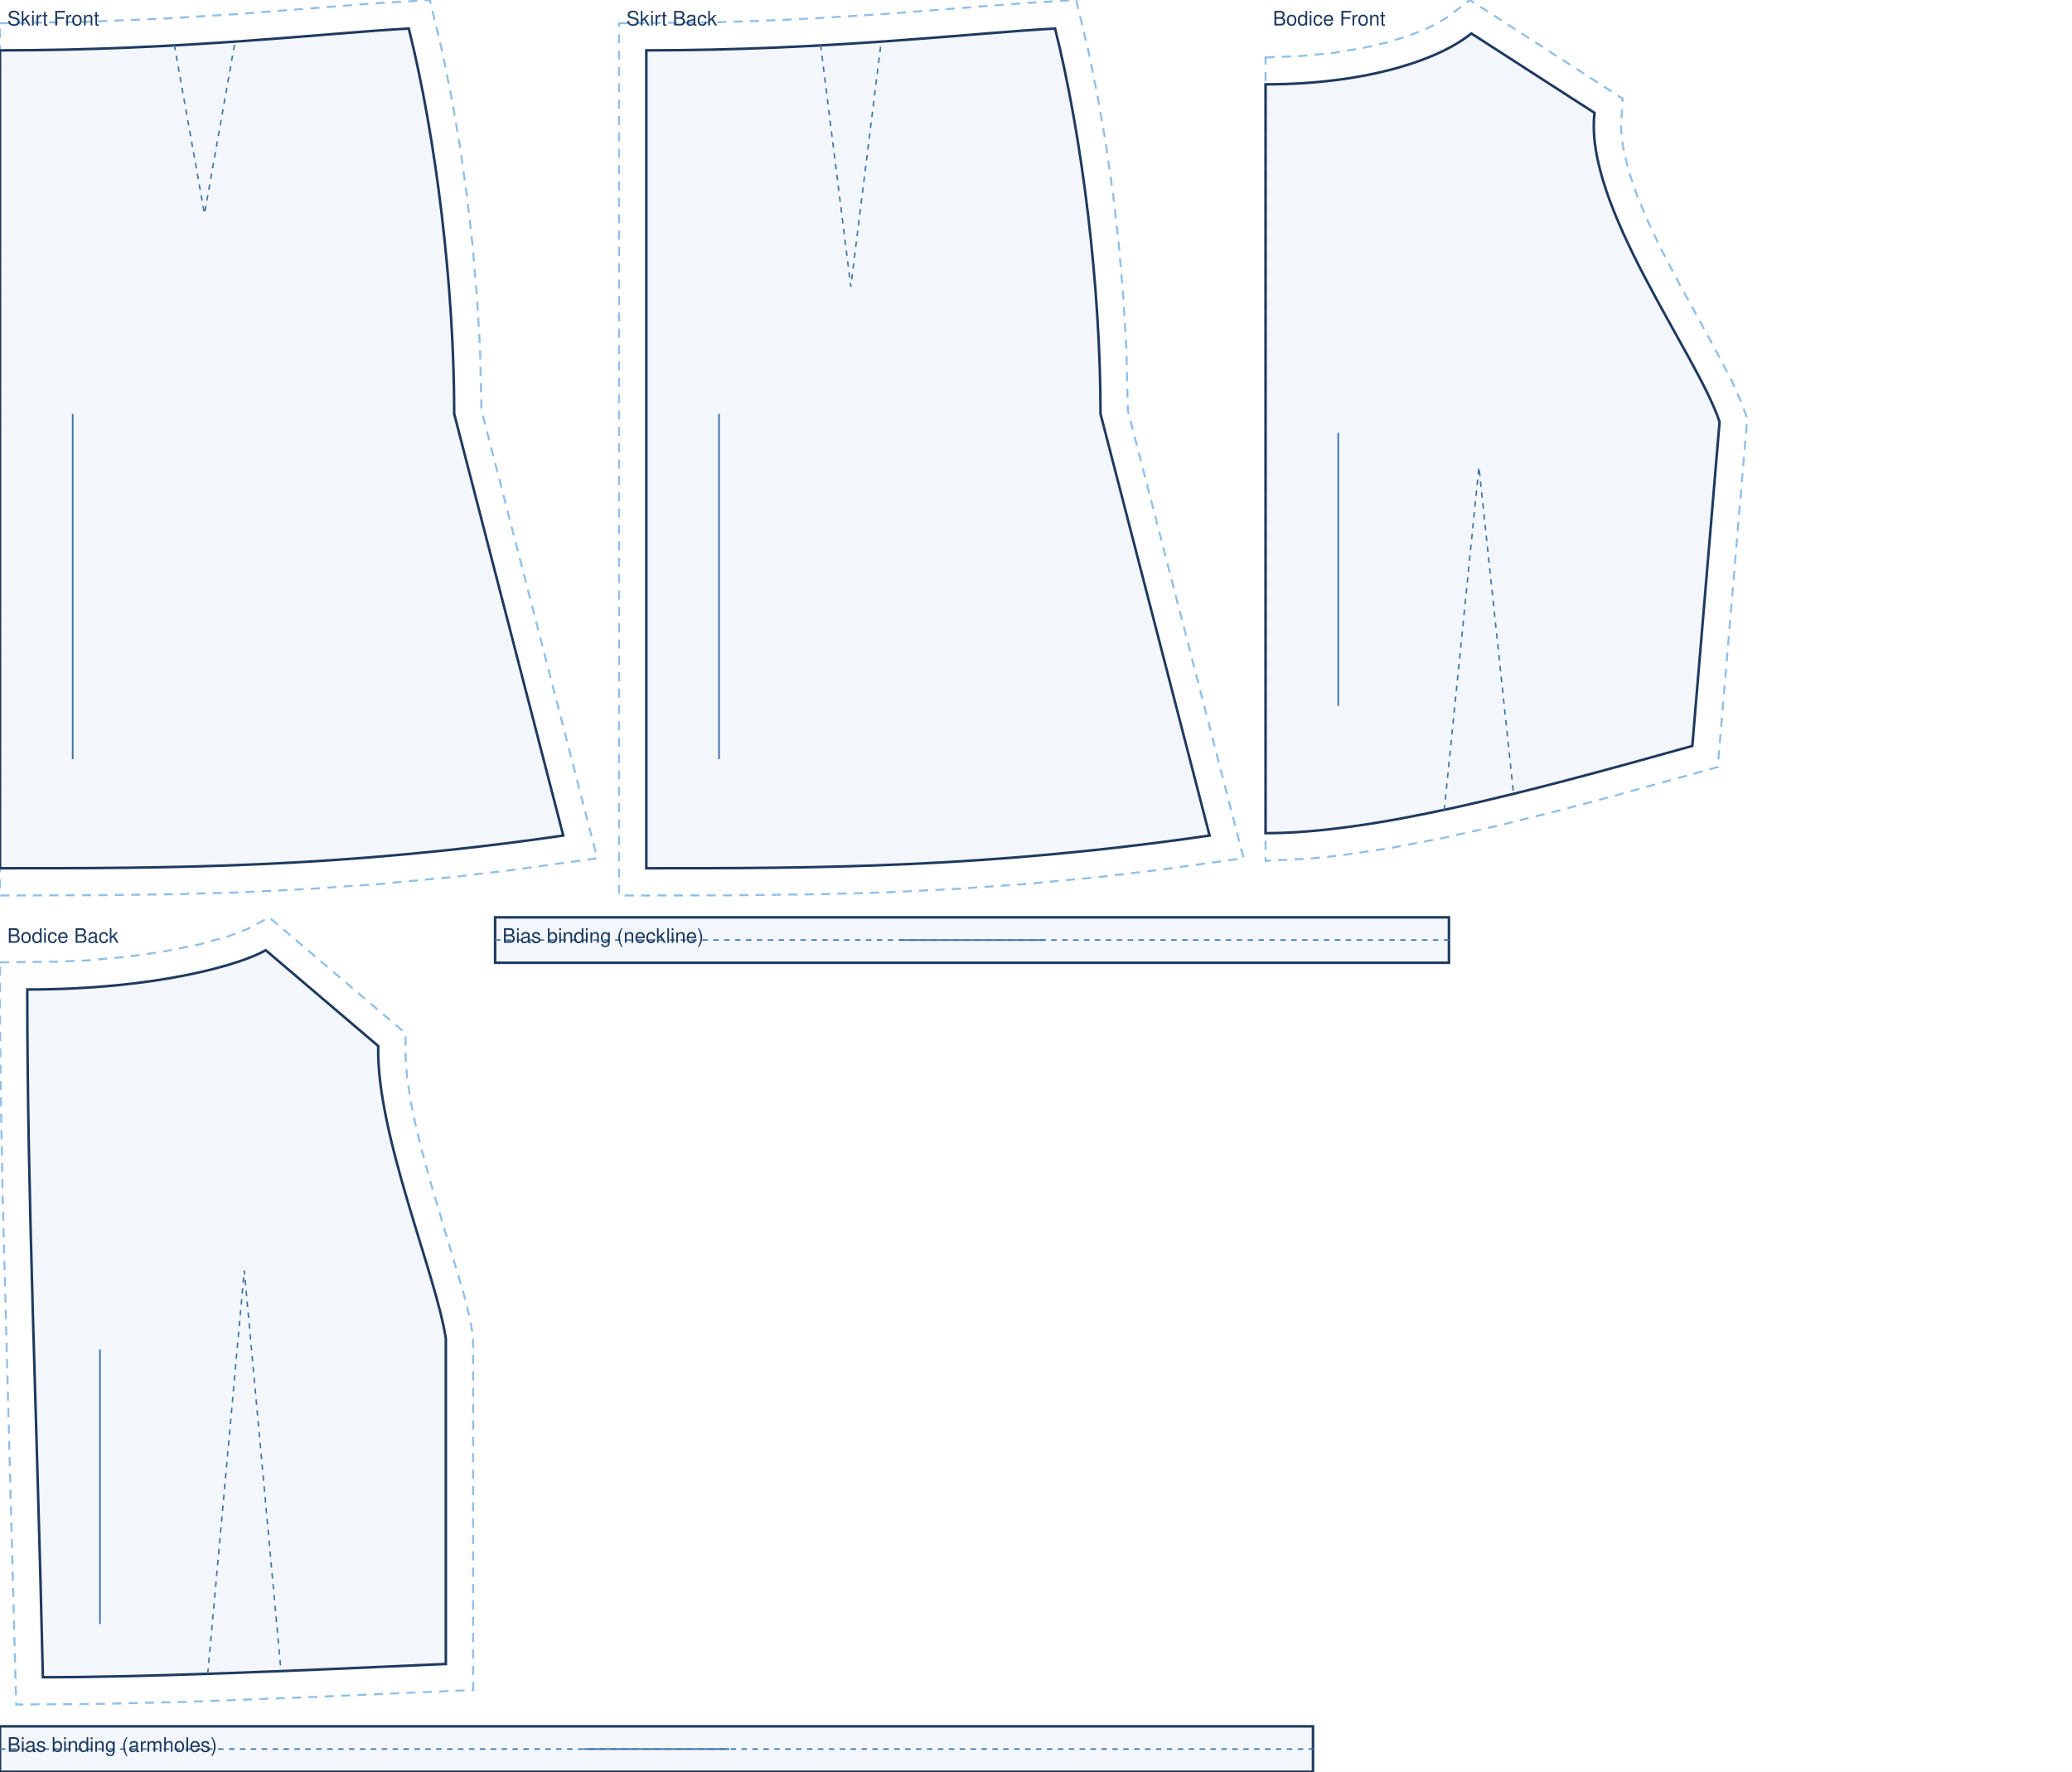
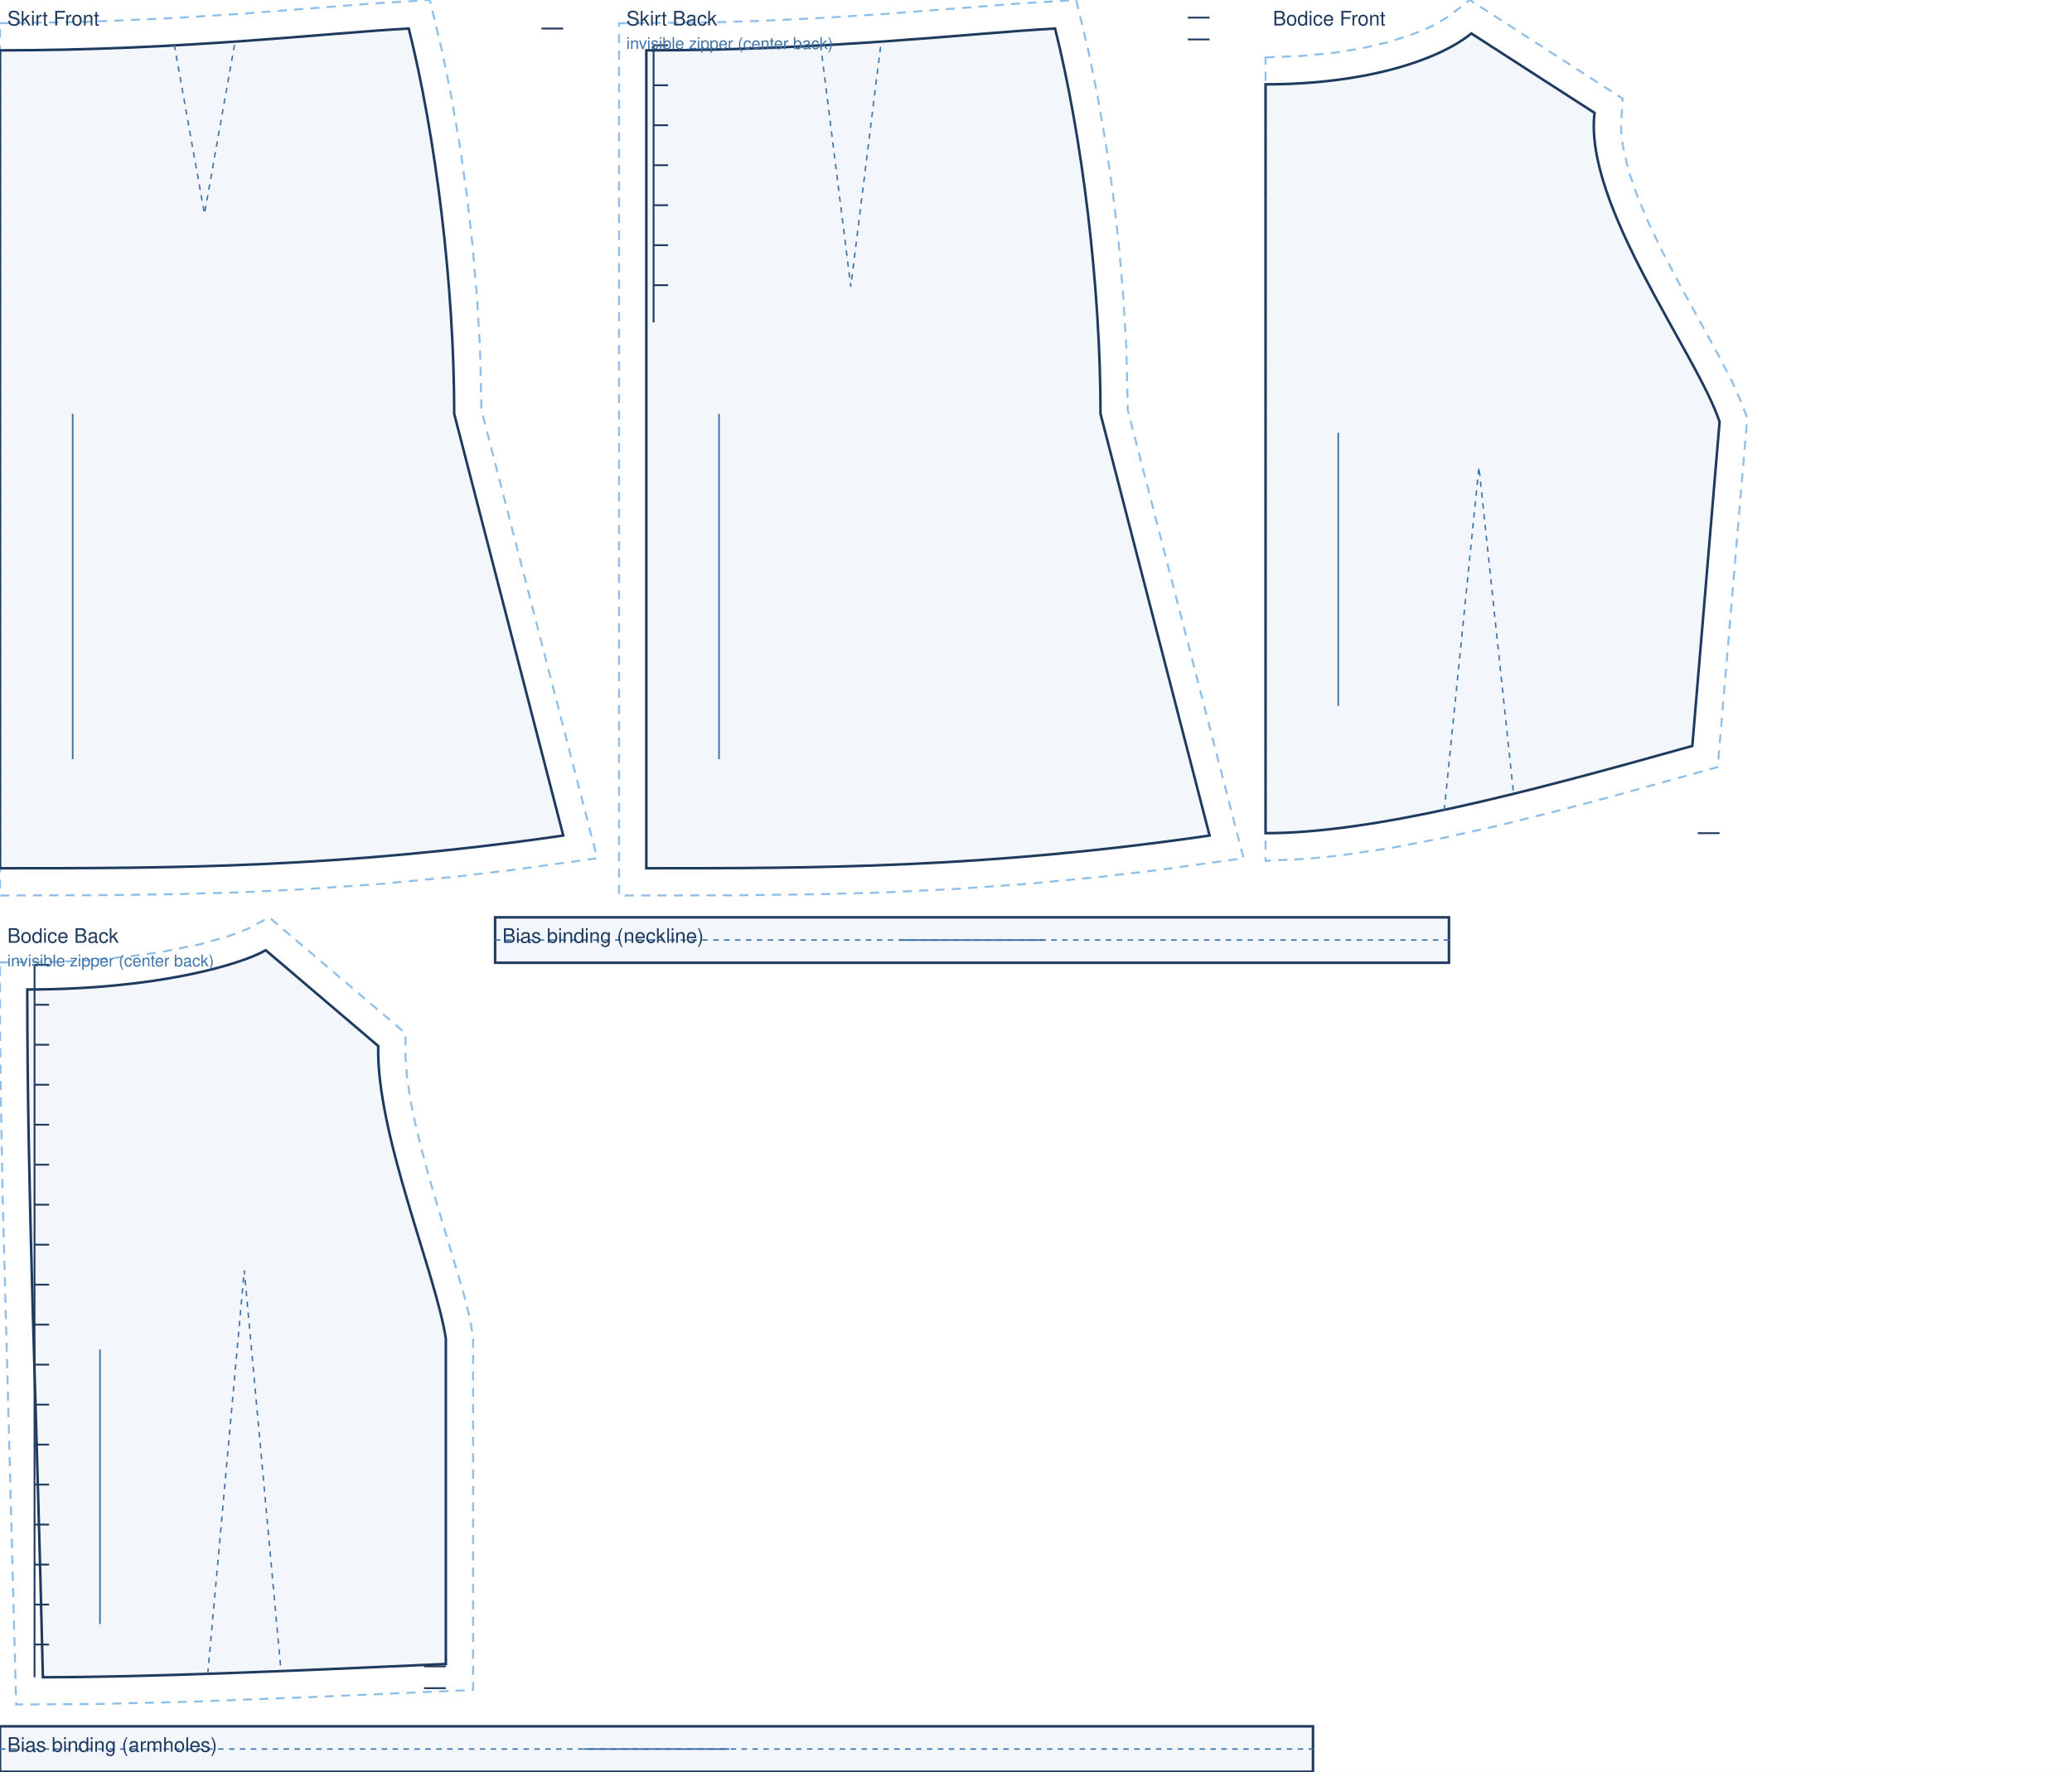
<svg xmlns="http://www.w3.org/2000/svg" viewBox="0 0 1140.0 974.8" width="100%" role="img">
  <rect width="1140.0" height="974.8" fill="#fff" />
  <path transform="translate(0.0 27.7)" d="M 0.0 -14.9 L 48.2 -15.7 L 92.5 -17.6 L 132.5 -20.1 L 205.4 -25.8 L 236.5 -27.7 L 243.2 0.2 L 248.3 25.3 L 252.9 51.8 L 256.8 79.2 L 260.0 107.2 L 262.4 135.4 L 264.1 163.5 L 264.9 198.0 L 328.6 444.5 L 281.4 451.0 L 252.0 454.5 L 209.8 458.6 L 169.7 461.4 L 131.4 463.3 L 94.4 464.3 L 58.5 464.8 L 0.0 465.0 Z" fill="none" stroke="#8fbfe8" stroke-width="1.1" stroke-dasharray="5 4" />
  <path transform="translate(0.0 27.7)" d="M 0.0 0.0 C 101.2 0.0 179.9 -9.6 224.9 -12.0 C 239.9 48.0 249.9 130.0 249.9 200.0 L 309.9 432.0 C 185.9 450.0 93.0 450.0 0.0 450.0 L 0.0 0.0 Z" fill="rgba(63,116,168,.06)" stroke="#1f3a5f" stroke-width="1.4" />
  <path transform="translate(0.0 27.7)" d="M 95.9 -3.0 L 112.5 90.0 L 129.0 -3.0" fill="none" stroke="#3f74a8" stroke-width="0.8" stroke-dasharray="3 3" />
+   <path transform="translate(0.0 27.7)" d="M 309.9 -12.0 L 297.9 -12.0" fill="none" stroke="#1f3a5f" stroke-width="1.0" />
  <line transform="translate(0.0 27.7)" x1="40.0" y1="200.0" x2="40.0" y2="390.0" stroke="#3f74a8" stroke-width="0.9" />
  <text transform="translate(0.0 27.7)" x="4.0" y="-13.7" font-family="Helvetica,Arial,sans-serif" font-size="11" fill="#1f3a5f">Skirt Front</text>
  <path transform="translate(355.6 27.7)" d="M -15.0 -14.9 L 36.5 -15.4 L 59.7 -16.1 L 92.5 -17.6 L 132.5 -20.1 L 205.4 -25.8 L 236.5 -27.7 L 243.2 0.2 L 248.3 25.3 L 252.9 51.8 L 256.8 79.2 L 260.0 107.2 L 262.4 135.4 L 264.1 163.5 L 264.9 198.0 L 328.6 444.5 L 281.4 451.0 L 252.0 454.5 L 209.8 458.6 L 169.7 461.4 L 131.4 463.3 L 94.4 464.3 L 46.7 464.9 L -15.0 465.0 Z" fill="none" stroke="#8fbfe8" stroke-width="1.1" stroke-dasharray="5 4" />
  <path transform="translate(355.6 27.7)" d="M 0.0 0.0 C 101.2 0.0 179.9 -9.6 224.9 -12.0 C 239.9 48.0 249.9 130.0 249.9 200.0 L 309.9 432.0 C 185.9 450.0 93.0 450.0 0.0 450.0 L 0.0 0.0 Z" fill="rgba(63,116,168,.06)" stroke="#1f3a5f" stroke-width="1.4" />
  <path transform="translate(355.6 27.7)" d="M 95.9 -3.0 L 112.5 130.0 L 129.0 -3.0" fill="none" stroke="#3f74a8" stroke-width="0.8" stroke-dasharray="3 3" />
+   <path transform="translate(355.6 27.7)" d="M 309.9 -18.0 L 297.9 -18.0 M 309.9 -6.0 L 297.9 -6.0 M 4.0 -2.8 L 4.0 149.7 M 4.0 -2.8 L 12.0 -2.8 M 4.0 19.2 L 12.0 19.2 M 4.0 41.2 L 12.0 41.2 M 4.0 63.2 L 12.0 63.2 M 4.0 85.2 L 12.0 85.2 M 4.0 107.2 L 12.0 107.2 M 4.0 129.2 L 12.0 129.2" fill="none" stroke="#1f3a5f" stroke-width="1.0" />
  <line transform="translate(355.6 27.7)" x1="40.0" y1="200.0" x2="40.0" y2="390.0" stroke="#3f74a8" stroke-width="0.9" />
  <text transform="translate(355.6 27.7)" x="-11.0" y="-13.7" font-family="Helvetica,Arial,sans-serif" font-size="11" fill="#1f3a5f">Skirt Back</text>
+   <text transform="translate(355.6 27.7)" x="-11.0" y="-0.7" font-family="Helvetica,Arial,sans-serif" font-size="9" fill="#3f74a8">invisible zipper (center back)</text>
  <path transform="translate(696.3 18.4)" d="M 0.0 13.2 L 19.5 12.4 L 37.3 10.7 L 53.3 8.1 L 67.5 4.8 L 79.7 0.9 L 86.8 -1.9 L 92.9 -4.7 L 100.1 -9.0 L 112.4 -18.4 L 196.5 35.9 L 195.6 50.4 L 195.8 55.8 L 196.6 61.8 L 199.5 74.8 L 204.3 88.9 L 210.6 103.9 L 217.9 119.2 L 225.9 134.5 L 249.8 178.2 L 256.5 191.2 L 261.9 203.3 L 265.0 211.7 L 248.8 403.6 L 192.8 419.2 L 159.6 428.0 L 127.8 435.9 L 97.4 442.7 L 68.6 448.2 L 41.4 452.2 L 24.3 454.0 L 0.0 455.2 L 0.0 43.5 Z" fill="none" stroke="#8fbfe8" stroke-width="1.1" stroke-dasharray="5 4" />
  <path transform="translate(696.3 18.4)" d="M 0.0 28.0 C 56.6 28.0 96.2 14.0 113.2 0.0 L 181.0 43.7 C 175.0 94.7 237.4 176.3 249.8 213.7 L 234.8 392.0 C 140.8 418.4 58.7 440.0 0.0 440.0 C 0.0 275.2 0.0 151.6 0.0 28.0 Z" fill="rgba(63,116,168,.06)" stroke="#1f3a5f" stroke-width="1.4" />
  <path transform="translate(696.3 18.4)" d="M 98.3 427.5 L 117.4 238.5 L 136.5 418.8" fill="none" stroke="#3f74a8" stroke-width="0.8" stroke-dasharray="3 3" />
+   <path transform="translate(696.3 18.4)" d="M 249.8 440.0 L 237.8 440.0" fill="none" stroke="#1f3a5f" stroke-width="1.0" />
  <line transform="translate(696.3 18.4)" x1="40.0" y1="219.7" x2="40.0" y2="370.0" stroke="#3f74a8" stroke-width="0.9" />
  <text transform="translate(696.3 18.4)" x="4.0" y="-4.4" font-family="Helvetica,Arial,sans-serif" font-size="11" fill="#1f3a5f">Bodice Front</text>
  <path transform="translate(15.0 522.8)" d="M -15.0 6.7 L 17.0 6.3 L 32.9 5.6 L 54.6 3.6 L 73.6 1.0 L 94.7 -3.2 L 110.7 -7.7 L 121.0 -11.6 L 133.1 -18.1 L 208.1 45.7 L 208.1 58.4 L 209.0 70.3 L 211.0 83.4 L 213.9 97.3 L 217.5 111.7 L 221.5 126.4 L 240.1 188.9 L 243.1 200.7 L 245.3 212.4 L 245.3 407.0 L 156.4 410.9 L 89.1 413.5 L 38.3 414.7 L -6.1 415.0 L -13.5 136.9 L -14.6 78.7 L -15.0 35.8 Z" fill="none" stroke="#8fbfe8" stroke-width="1.1" stroke-dasharray="5 4" />
  <path transform="translate(15.0 522.8)" d="M 0.0 21.6 C 72.2 21.6 118.1 7.6 131.2 0.0 L 193.1 52.7 C 191.9 101.0 225.0 178.3 230.3 213.7 L 230.3 392.7 C 141.6 396.7 64.0 400.0 8.6 400.0 C 5.1 248.6 0.0 135.1 0.0 21.6 Z" fill="rgba(63,116,168,.06)" stroke="#1f3a5f" stroke-width="1.4" />
  <path transform="translate(15.0 522.8)" d="M 99.3 398.1 L 119.4 176.2 L 139.6 396.5" fill="none" stroke="#3f74a8" stroke-width="0.8" stroke-dasharray="3 3" />
+   <path transform="translate(15.0 522.8)" d="M 230.3 394.0 L 218.3 394.0 M 230.3 406.0 L 218.3 406.0 M 4.0 8.0 L 4.0 400.0 M 4.0 8.0 L 12.0 8.0 M 4.0 30.0 L 12.0 30.0 M 4.0 52.0 L 12.0 52.0 M 4.0 74.0 L 12.0 74.0 M 4.0 96.0 L 12.0 96.0 M 4.0 118.0 L 12.0 118.0 M 4.0 140.0 L 12.0 140.0 M 4.0 162.0 L 12.0 162.0 M 4.0 184.0 L 12.0 184.0 M 4.0 206.0 L 12.0 206.0 M 4.0 228.0 L 12.0 228.0 M 4.0 250.0 L 12.0 250.0 M 4.0 272.0 L 12.0 272.0 M 4.0 294.0 L 12.0 294.0 M 4.0 316.0 L 12.0 316.0 M 4.0 338.0 L 12.0 338.0 M 4.0 360.0 L 12.0 360.0 M 4.0 382.0 L 12.0 382.0" fill="none" stroke="#1f3a5f" stroke-width="1.0" />
  <line transform="translate(15.0 522.8)" x1="40.0" y1="219.7" x2="40.0" y2="370.7" stroke="#3f74a8" stroke-width="0.9" />
  <text transform="translate(15.0 522.8)" x="-11.0" y="-4.1" font-family="Helvetica,Arial,sans-serif" font-size="11" fill="#1f3a5f">Bodice Back</text>
+   <text transform="translate(15.0 522.8)" x="-11.0" y="8.9" font-family="Helvetica,Arial,sans-serif" font-size="9" fill="#3f74a8">invisible zipper (center back)</text>
  <path transform="translate(272.4 504.7)" d="M 0.0 0.0 L 524.8 0.0 L 524.8 25.0 L 0.0 25.0 Z" fill="rgba(63,116,168,.06)" stroke="#1f3a5f" stroke-width="1.4" />
  <path transform="translate(272.4 504.7)" d="M 0.0 12.5 L 524.8 12.5" fill="none" stroke="#3f74a8" stroke-width="0.8" stroke-dasharray="3 3" />
  <line transform="translate(272.4 504.7)" x1="222.4" y1="12.5" x2="302.4" y2="12.5" stroke="#3f74a8" stroke-width="0.9" />
  <text transform="translate(272.4 504.7)" x="4.0" y="14.0" font-family="Helvetica,Arial,sans-serif" font-size="11" fill="#1f3a5f">Bias binding (neckline)</text>
  <path transform="translate(0.0 949.8)" d="M 0.0 0.0 L 722.4 0.0 L 722.4 25.0 L 0.0 25.0 Z" fill="rgba(63,116,168,.06)" stroke="#1f3a5f" stroke-width="1.4" />
  <path transform="translate(0.0 949.8)" d="M 0.0 12.5 L 722.4 12.5" fill="none" stroke="#3f74a8" stroke-width="0.8" stroke-dasharray="3 3" />
  <line transform="translate(0.0 949.8)" x1="321.2" y1="12.5" x2="401.2" y2="12.5" stroke="#3f74a8" stroke-width="0.9" />
  <text transform="translate(0.0 949.8)" x="4.0" y="14.0" font-family="Helvetica,Arial,sans-serif" font-size="11" fill="#1f3a5f">Bias binding (armholes)</text>
</svg>
